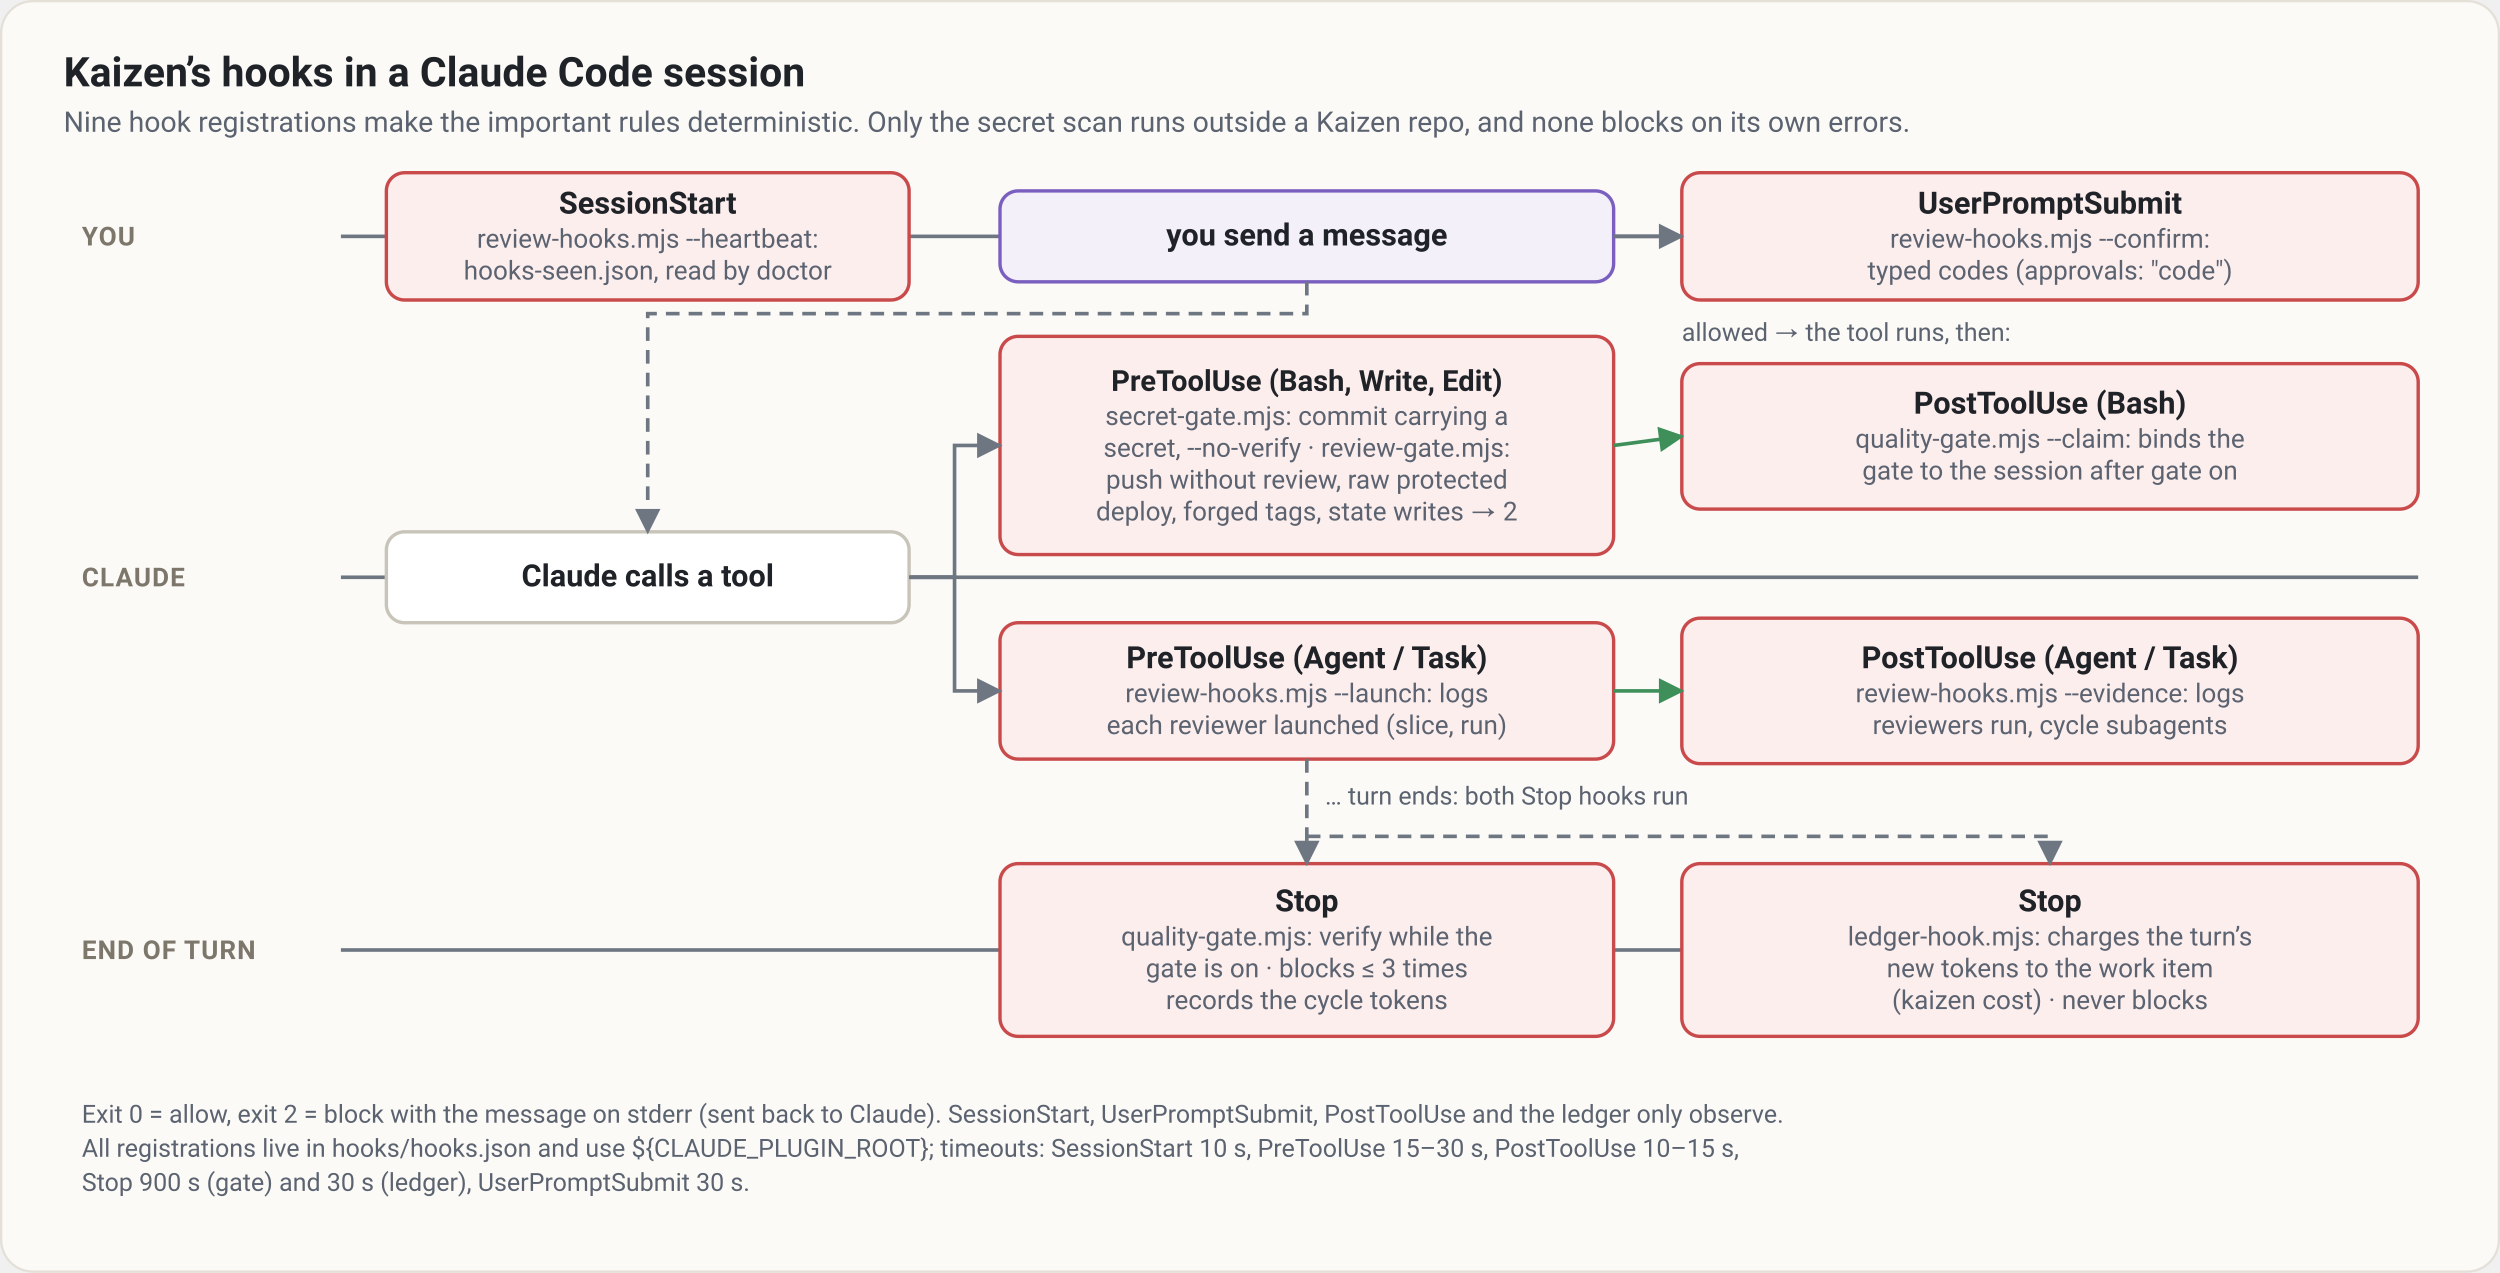
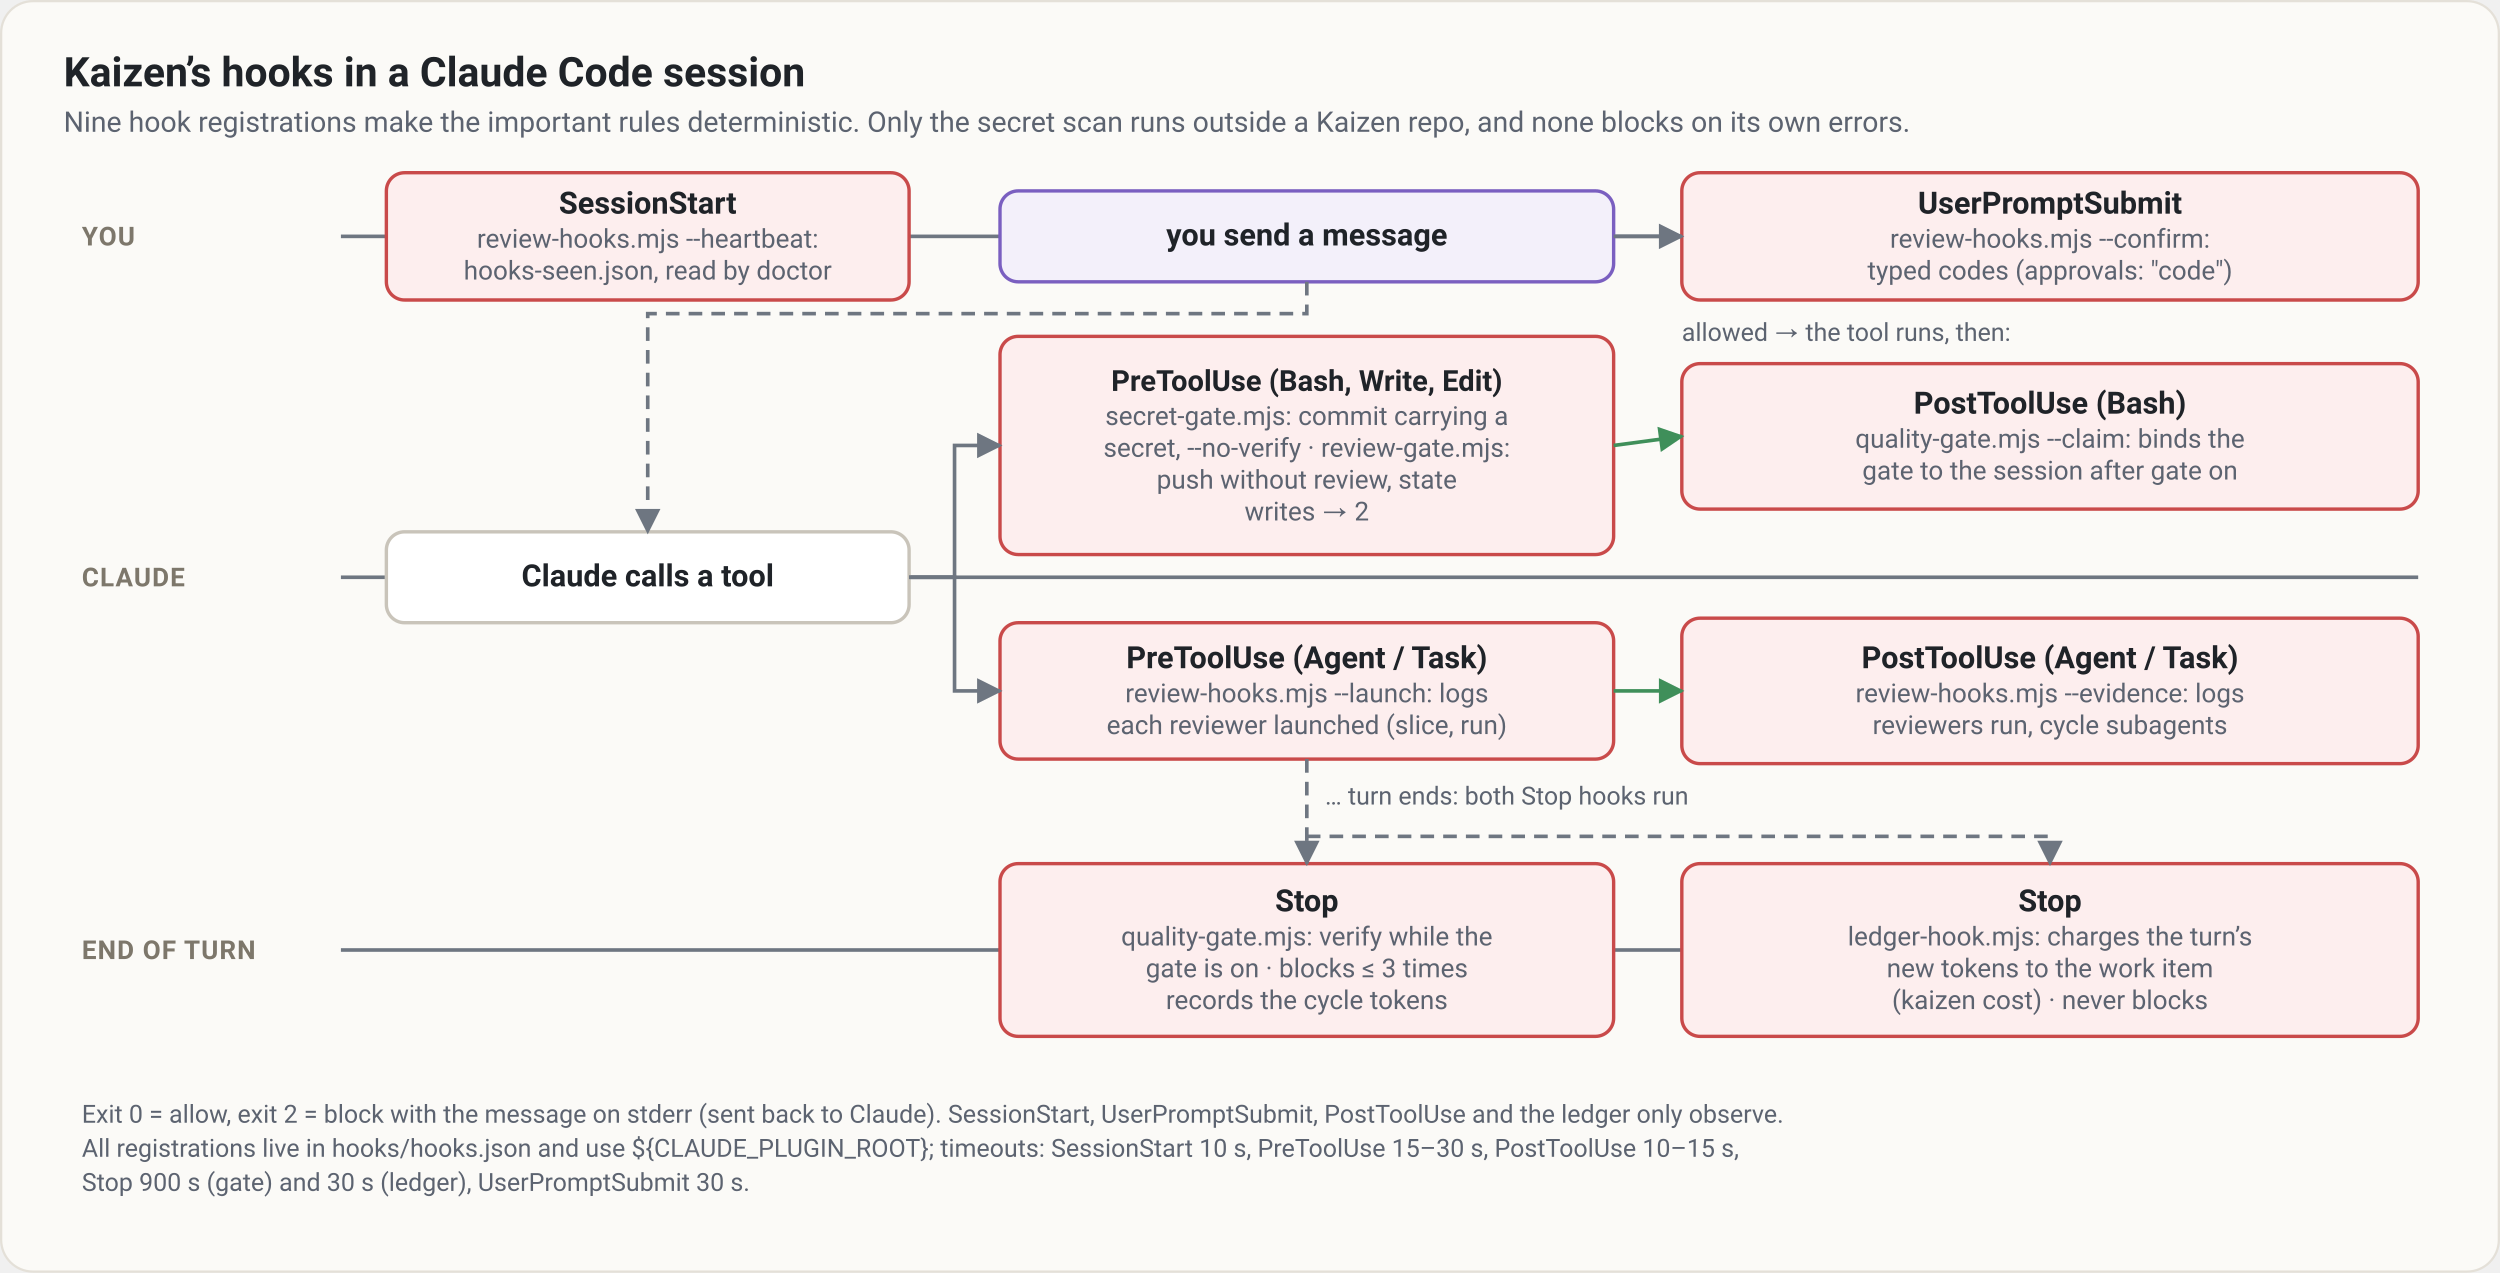
<svg xmlns="http://www.w3.org/2000/svg" width="1100" height="560" viewBox="0 0 1100 560" role="img" aria-labelledby="t d">
  <style>
  .bg { fill: #fbfaf7; stroke: #e4e0d8; }
  text { font-family: ui-sans-serif, system-ui, -apple-system, "Segoe UI", Roboto, Helvetica, Arial, sans-serif; fill: #1f2328; }
  .title { font-size: 18px; font-weight: 700; }
  .desc { font-size: 12.5px; fill: #5c6370; }
  .label { font-size: 13.5px; font-weight: 600; }
  .t12 { font-size: 12px; }
  .sub { font-size: 11.5px; fill: #5c6370; }
  .small { font-size: 11px; fill: #5c6370; }
  .edge { font-size: 11px; fill: #5c6370; }
  .mono { font-family: ui-monospace, SFMono-Regular, Menlo, Consolas, monospace; }
  .skill { fill: #fdf1ea; stroke: #d97757; }
-   .ops { fill: #e8f5f4; stroke: #2e8a83; stroke-dasharray: 6 3; }
  .artifact { fill: #edf2fb; stroke: #5b7fbf; }
  .gate { fill: #fdeeee; stroke: #c94a4a; }
  .agent { fill: #ecf6ef; stroke: #3f8f5a; }
  .outside { fill: #f3f0fa; stroke: #7a5fc0; }
  .state { fill: #fff8e1; stroke: #b8901c; }
  .plain { fill: #ffffff; stroke: #c9c4ba; }
  .region { fill: none; stroke: #b9b3a6; stroke-dasharray: 5 4; }
  .regionlabel { font-size: 11.5px; font-weight: 600; fill: #7d776b; letter-spacing: .04em; }
  .band { fill: #fff4dd; stroke: #d6a645; }
  .line { fill: none; stroke: #6e7681; stroke-width: 1.6; }
  .line.accent { stroke: #d97757; }
  .line.bad { stroke: #c94a4a; }
  .line.ok { stroke: #3f8f5a; }
  .line.blue { stroke: #5b7fbf; }
  .dashed { stroke-dasharray: 6 4; }
  .head { fill: #6e7681; }
  .head.accent { fill: #d97757; }
  .head.bad { fill: #c94a4a; }
  .head.ok { fill: #3f8f5a; }
  .head.blue { fill: #5b7fbf; }
  .pill { fill: #ffffff; stroke: none; }
  @media (prefers-color-scheme: dark) {
    .bg { fill: #161b22; stroke: #30363d; }
    text { fill: #e6edf3; }
    .desc, .sub, .small, .edge { fill: #9aa4b0; }
    .skill { fill: #3a2419; stroke: #e08b6c; }
-     .ops { fill: #15302e; stroke: #4fb8ae; }
    .artifact { fill: #1b2638; stroke: #7c9fd8; }
    .gate { fill: #3a1d1f; stroke: #e06c6c; }
    .agent { fill: #18301f; stroke: #5fb07a; }
    .outside { fill: #271f3d; stroke: #a08ae0; }
    .state { fill: #33290f; stroke: #d6b043; }
    .plain { fill: #1f2630; stroke: #4a525d; }
    .region { stroke: #5a6270; }
    .regionlabel { fill: #a39d90; }
    .band { fill: #33290f; stroke: #c99a3b; }
    .line { stroke: #9aa4b0; }
    .line.accent { stroke: #e08b6c; }
    .line.bad { stroke: #e06c6c; }
    .line.ok { stroke: #5fb07a; }
    .line.blue { stroke: #7c9fd8; }
    .head { fill: #9aa4b0; }
    .head.accent { fill: #e08b6c; }
    .head.bad { fill: #e06c6c; }
    .head.ok { fill: #5fb07a; }
    .head.blue { fill: #7c9fd8; }
    .pill { fill: #161b22; }
  }
</style>
  <defs>
    <marker id="h-default" viewBox="0 0 10 10" refX="9" refY="5" markerWidth="7" markerHeight="7" orient="auto-start-reverse">
      <path class="head" d="M0,0 L10,5 L0,10 z" />
    </marker>
    <marker id="s-default" viewBox="0 0 10 10" refX="9" refY="5" markerWidth="7" markerHeight="7" orient="auto-start-reverse">
      <path class="head" d="M0,0 L10,5 L0,10 z" />
    </marker>
    <marker id="h-accent" viewBox="0 0 10 10" refX="9" refY="5" markerWidth="7" markerHeight="7" orient="auto-start-reverse">
      <path class="head accent" d="M0,0 L10,5 L0,10 z" />
    </marker>
    <marker id="s-accent" viewBox="0 0 10 10" refX="9" refY="5" markerWidth="7" markerHeight="7" orient="auto-start-reverse">
      <path class="head accent" d="M0,0 L10,5 L0,10 z" />
    </marker>
    <marker id="h-bad" viewBox="0 0 10 10" refX="9" refY="5" markerWidth="7" markerHeight="7" orient="auto-start-reverse">
      <path class="head bad" d="M0,0 L10,5 L0,10 z" />
    </marker>
    <marker id="s-bad" viewBox="0 0 10 10" refX="9" refY="5" markerWidth="7" markerHeight="7" orient="auto-start-reverse">
      <path class="head bad" d="M0,0 L10,5 L0,10 z" />
    </marker>
    <marker id="h-ok" viewBox="0 0 10 10" refX="9" refY="5" markerWidth="7" markerHeight="7" orient="auto-start-reverse">
      <path class="head ok" d="M0,0 L10,5 L0,10 z" />
    </marker>
    <marker id="s-ok" viewBox="0 0 10 10" refX="9" refY="5" markerWidth="7" markerHeight="7" orient="auto-start-reverse">
      <path class="head ok" d="M0,0 L10,5 L0,10 z" />
    </marker>
    <marker id="h-blue" viewBox="0 0 10 10" refX="9" refY="5" markerWidth="7" markerHeight="7" orient="auto-start-reverse">
      <path class="head blue" d="M0,0 L10,5 L0,10 z" />
    </marker>
    <marker id="s-blue" viewBox="0 0 10 10" refX="9" refY="5" markerWidth="7" markerHeight="7" orient="auto-start-reverse">
      <path class="head blue" d="M0,0 L10,5 L0,10 z" />
    </marker>
  </defs>
  <rect class="bg" x="0.5" y="0.5" width="1099" height="559" rx="14" />
  <text class="title" x="28" y="38">Kaizen’s hooks in a Claude Code session</text>
  <text class="desc" x="28" y="58">Nine hook registrations make the important rules deterministic. Only the secret scan runs outside a Kaizen repo, and none blocks on its own errors.</text>
  <text class="regionlabel" x="36" y="108" text-anchor="start">YOU</text>
  <path class="line" d="M150,104 L1064,104" />
  <text class="regionlabel" x="36" y="258" text-anchor="start">CLAUDE</text>
  <path class="line" d="M150,254 L1064,254" />
  <text class="regionlabel" x="36" y="422" text-anchor="start">END OF TURN</text>
  <path class="line" d="M150,418 L1064,418" />
  <rect class="gate" x="170" y="76" width="230" height="56" rx="8" stroke-width="1.5" />
  <text class="label" x="285" y="94" text-anchor="middle">SessionStart</text>
  <text class="sub" x="285" y="109" text-anchor="middle">review-hooks.mjs --heartbeat:</text>
  <text class="sub" x="285" y="123" text-anchor="middle">hooks-seen.json, read by doctor</text>
  <rect class="outside" x="440" y="84" width="270" height="40" rx="8" stroke-width="1.5" />
  <text class="label" x="575" y="108" text-anchor="middle">you send a message</text>
  <rect class="gate" x="740" y="76" width="324" height="56" rx="8" stroke-width="1.5" />
  <text class="label" x="902" y="94" text-anchor="middle">UserPromptSubmit</text>
  <text class="sub" x="902" y="109" text-anchor="middle">review-hooks.mjs --confirm:</text>
  <text class="sub" x="902" y="123" text-anchor="middle">typed codes (approvals: "code")</text>
  <path class="line" d="M710,104 L740,104" marker-end="url(#h-default)" />
  <rect class="plain" x="170" y="234" width="230" height="40" rx="8" stroke-width="1.5" />
  <text class="label" x="285" y="258" text-anchor="middle">Claude calls a tool</text>
  <rect class="gate" x="440" y="148" width="270" height="96" rx="8" stroke-width="1.5" />
  <text class="label" x="575" y="172" text-anchor="middle" style="font-size:12.8px">PreToolUse (Bash, Write, Edit)</text>
  <text class="sub" x="575" y="187" text-anchor="middle">secret-gate.mjs: commit carrying a</text>
  <text class="sub" x="575" y="201" text-anchor="middle">secret, --no-verify · review-gate.mjs:</text>
-   <text class="sub" x="575" y="215" text-anchor="middle">push without review, raw protected</text>
-   <text class="sub" x="575" y="229" text-anchor="middle">deploy, forged tags, state writes → 2</text>
+   <text class="sub" x="575" y="215" text-anchor="middle">push without review, state</text>
+   <text class="sub" x="575" y="229" text-anchor="middle">writes → 2</text>
  <rect class="gate" x="440" y="274" width="270" height="60" rx="8" stroke-width="1.5" />
  <text class="label" x="575" y="294" text-anchor="middle">PreToolUse (Agent / Task)</text>
  <text class="sub" x="575" y="309" text-anchor="middle">review-hooks.mjs --launch: logs</text>
  <text class="sub" x="575" y="323" text-anchor="middle">each reviewer launched (slice, run)</text>
  <rect class="gate" x="740" y="160" width="324" height="64" rx="8" stroke-width="1.5" />
  <text class="label" x="902" y="182" text-anchor="middle">PostToolUse (Bash)</text>
  <text class="sub" x="902" y="197" text-anchor="middle">quality-gate.mjs --claim: binds the</text>
  <text class="sub" x="902" y="211" text-anchor="middle">gate to the session after gate on</text>
  <rect class="gate" x="740" y="272" width="324" height="64" rx="8" stroke-width="1.5" />
  <text class="label" x="902" y="294" text-anchor="middle">PostToolUse (Agent / Task)</text>
  <text class="sub" x="902" y="309" text-anchor="middle">review-hooks.mjs --evidence: logs</text>
  <text class="sub" x="902" y="323" text-anchor="middle">reviewers run, cycle subagents</text>
  <path class="line dashed" d="M575,124 L575,138 L285,138 L285,234" marker-end="url(#h-default)" />
  <path class="line" d="M400,254 L420,254 L420,196 L440,196" marker-end="url(#h-default)" />
  <path class="line" d="M400,254 L420,254 L420,304 L440,304" marker-end="url(#h-default)" />
  <path class="line ok" d="M710,196 L740,192" marker-end="url(#h-ok)" />
  <text class="edge" x="740" y="150" text-anchor="start">allowed → the tool runs, then:</text>
  <path class="line ok" d="M710,304 L740,304" marker-end="url(#h-ok)" />
  <rect class="gate" x="440" y="380" width="270" height="76" rx="8" stroke-width="1.5" />
  <text class="label" x="575" y="401" text-anchor="middle">Stop</text>
  <text class="sub" x="575" y="416" text-anchor="middle">quality-gate.mjs: verify while the</text>
  <text class="sub" x="575" y="430" text-anchor="middle">gate is on · blocks ≤ 3 times</text>
  <text class="sub" x="575" y="444" text-anchor="middle">records the cycle tokens</text>
  <rect class="gate" x="740" y="380" width="324" height="76" rx="8" stroke-width="1.5" />
  <text class="label" x="902" y="401" text-anchor="middle">Stop</text>
  <text class="sub" x="902" y="416" text-anchor="middle">ledger-hook.mjs: charges the turn’s</text>
  <text class="sub" x="902" y="430" text-anchor="middle">new tokens to the work item</text>
  <text class="sub" x="902" y="444" text-anchor="middle">(kaizen cost) · never blocks</text>
  <path class="line dashed" d="M575,334 L575,380" marker-end="url(#h-default)" />
  <path class="line dashed" d="M575,368 L902,368 L902,380" marker-end="url(#h-default)" />
  <text class="edge" x="583" y="354" text-anchor="start">… turn ends: both Stop hooks run</text>
  <text class="small" x="36" y="494" text-anchor="start">Exit 0 = allow, exit 2 = block with the message on stderr (sent back to Claude). SessionStart, UserPromptSubmit, PostToolUse and the ledger only observe.</text>
  <text class="small" x="36" y="509" text-anchor="start">All registrations live in hooks/hooks.json and use ${CLAUDE_PLUGIN_ROOT}; timeouts: SessionStart 10 s, PreToolUse 15–30 s, PostToolUse 10–15 s,</text>
  <text class="small" x="36" y="524" text-anchor="start">Stop 900 s (gate) and 30 s (ledger), UserPromptSubmit 30 s.</text>
</svg>
